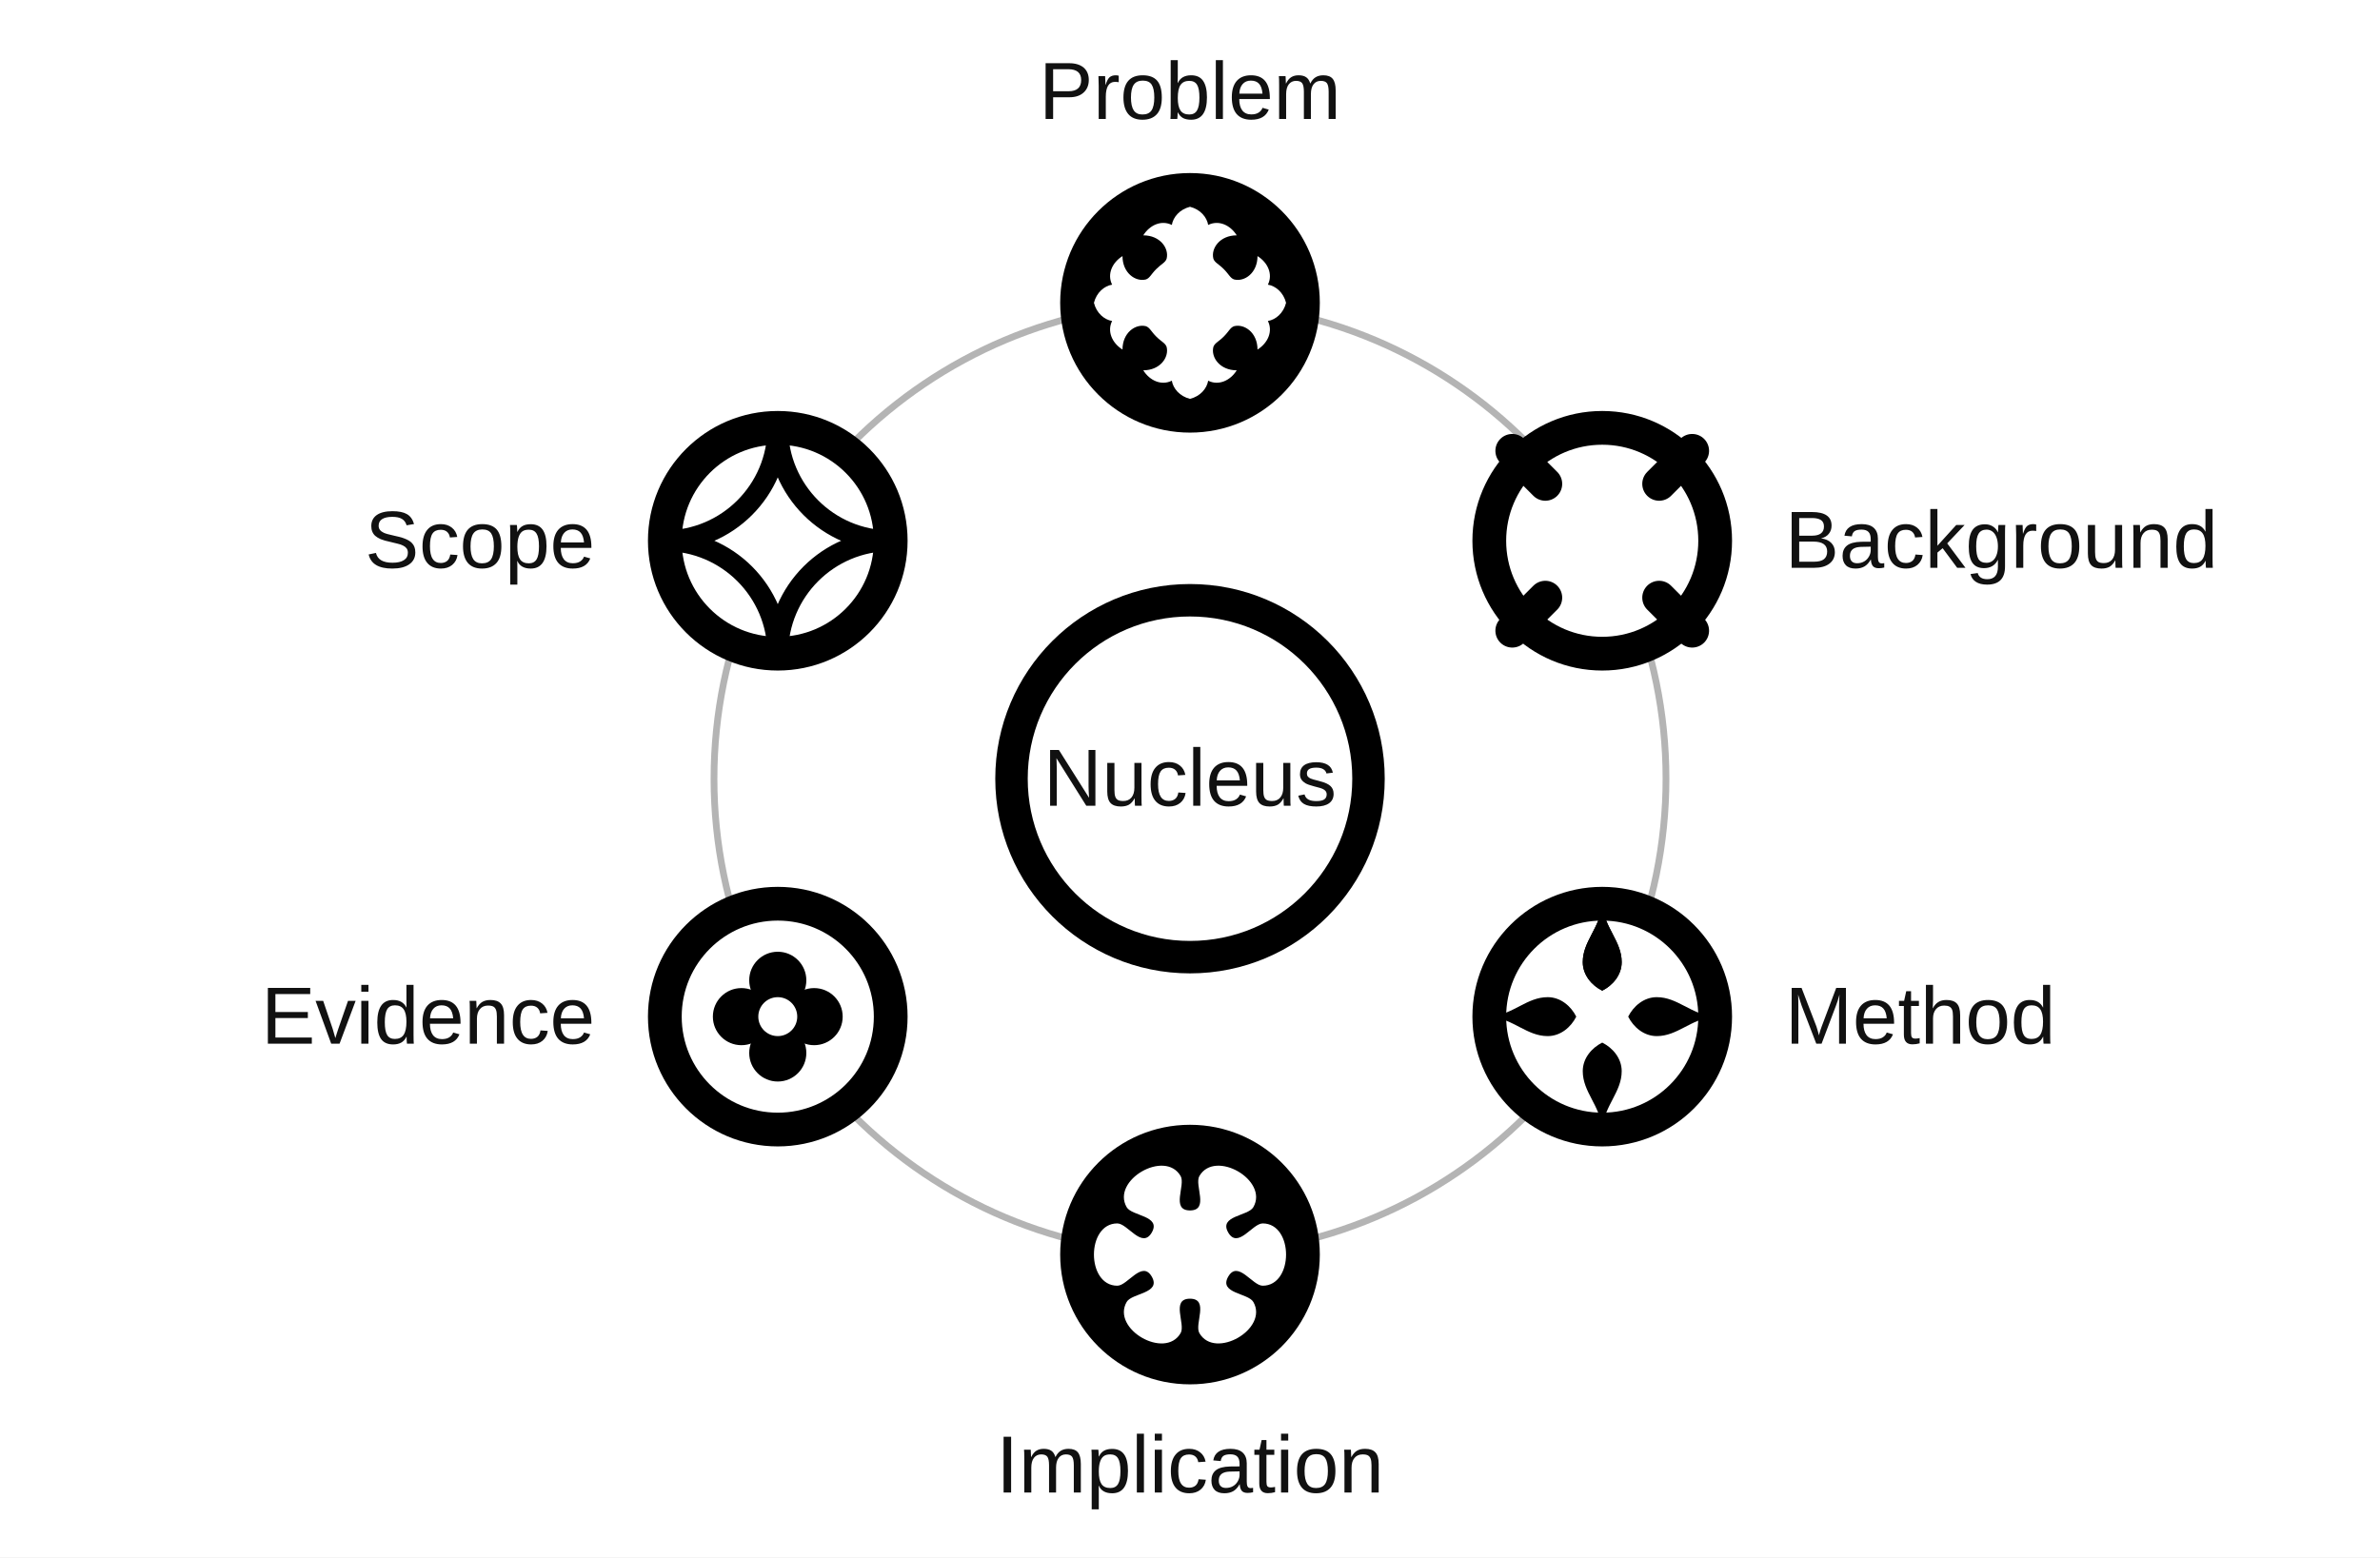
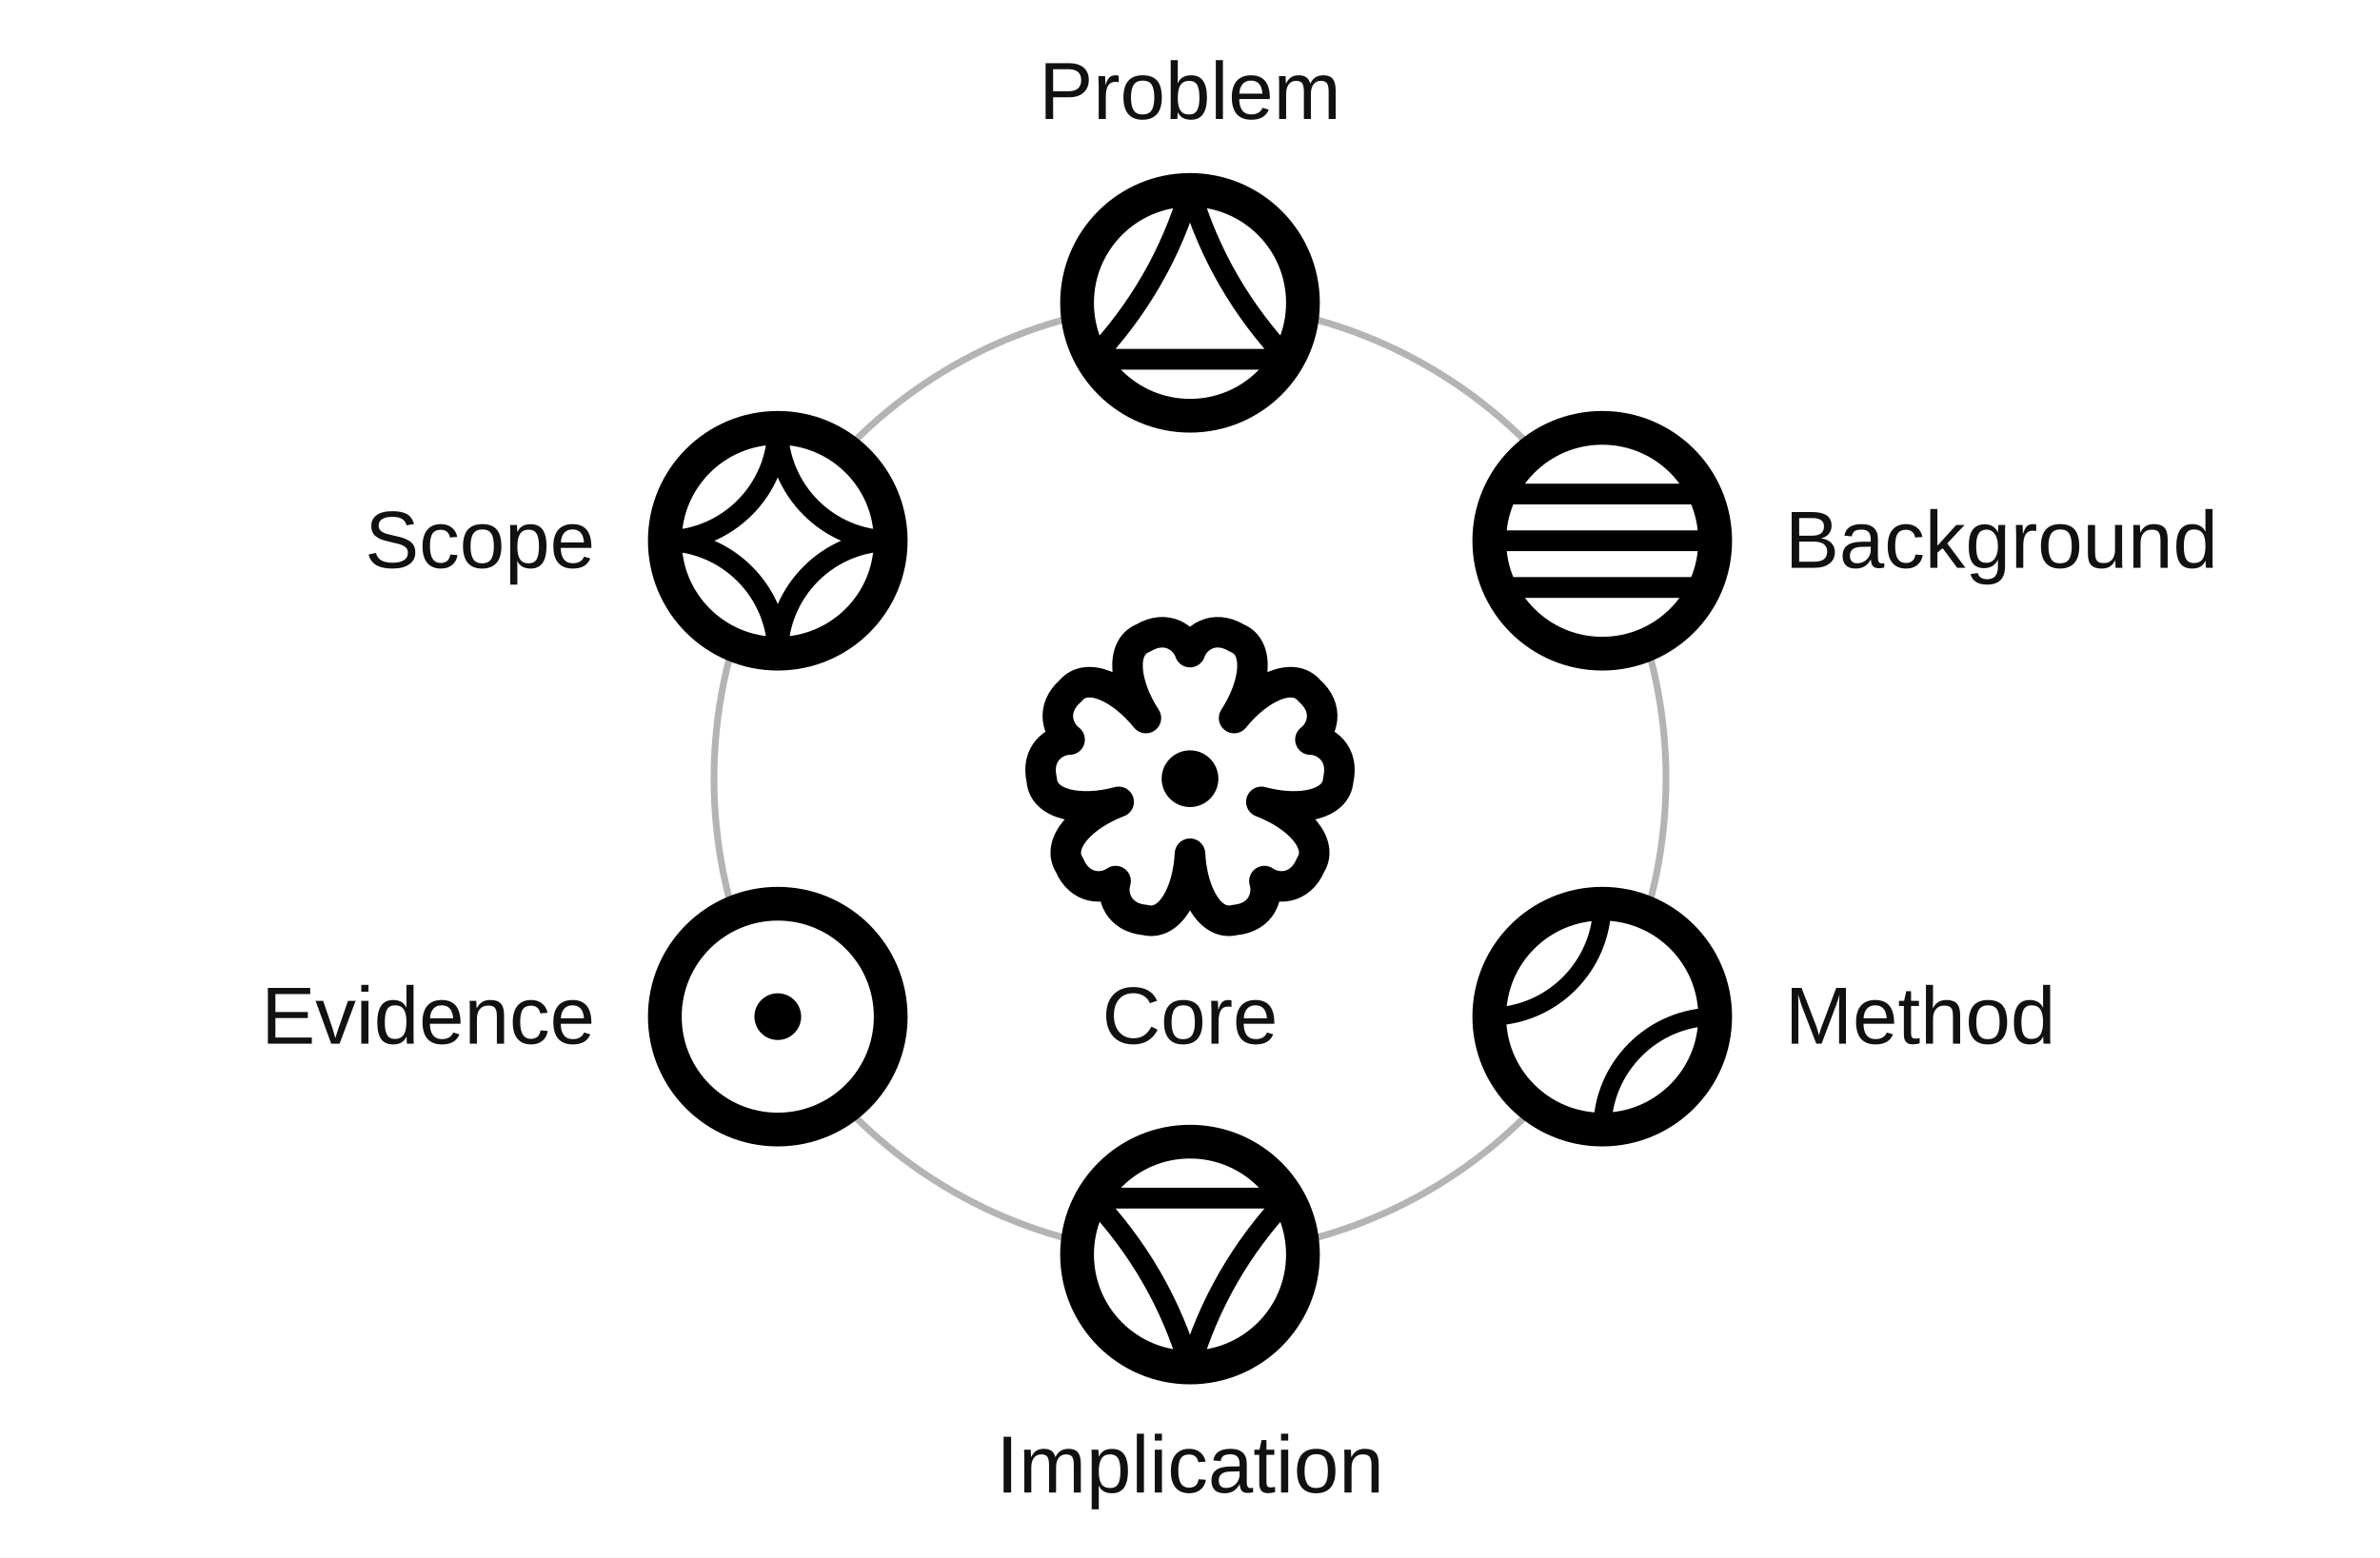
<svg xmlns="http://www.w3.org/2000/svg" viewBox="0 0 440 288" width="440" height="288">
  <defs>
+     <symbol id="core" viewBox="0 0 100 100">
+       <g transform="rotate(180 50 50) translate(50 50) scale(2.8) translate(-50 -50)">
+         <path d="M50.000 43.120 C50.185 39.504 51.859 36.468 54.104 37.036 C56.601 37.256 57.235 39.311 56.824 40.607 C57.930 39.816 60.080 39.784 61.061 42.091 C62.295 44.051 59.925 46.581 56.543 47.874 C60.039 46.932 63.444 47.586 63.597 49.897 C64.160 52.340 62.402 53.577 61.042 53.588 C62.136 54.395 62.831 56.430 60.940 58.076 C59.458 59.855 56.319 58.383 54.044 55.566 C56.020 58.600 56.450 62.040 54.300 62.900 C52.150 64.190 50.430 62.900 50.000 61.610 C49.570 62.900 47.850 64.190 45.700 62.900 C43.550 62.040 43.980 58.600 45.956 55.566 C43.681 58.383 40.542 59.855 39.060 58.076 C37.169 56.430 37.864 54.395 38.958 53.588 C37.598 53.577 35.840 52.340 36.403 49.897 C36.556 47.586 39.961 46.932 43.457 47.874 C40.075 46.581 37.705 44.051 38.939 42.091 C39.920 39.784 42.070 39.816 43.176 40.607 C42.765 39.311 43.399 37.256 45.896 37.036 C48.141 36.468 49.815 39.504 50.000 43.120Z" fill="#fff" stroke="#000" stroke-width="2.8" stroke-linejoin="round" />
+         <circle cx="50" cy="50" r="2.6" fill="#000" />
+       </g>
+     </symbol>
    <symbol id="problem" viewBox="0 0 100 100">
-       <circle cx="50" cy="50" r="50" fill="#000" />
-       <path d="M50 13                C54 14 56.5 17 57 20                C61 18 65.5 20 68 24                C61.5 24 58 29 59 33                C59.5 34.5 61 35 63 37                C65 39 65.5 40.5 67 41                C71 42 76 38.5 76 32                C80 34.5 82 39 80 43                C83 43.5 86 46 87 50                C86 54 83 56.5 80 57                C82 61 80 65.5 76 68                C76 61.5 71 58 67 59                C65.5 59.5 65 61 63 63                C61 65 59.5 65.5 59 67                C58 71 61.5 76 68 76                C65.5 80 61 82 57 80                C56.5 83 54 86 50 87                C46 86 43.5 83 43 80                C39 82 34.5 80 32 76                C38.5 76 42 71 41 67                C40.5 65.5 39 65 37 63                C35 61 34.5 59.5 33 59                C29 58 24 61.5 24 68                C20 65.5 18 61 20 57                C17 56.5 14 54 13 50                C14 46 17 43.5 20 43                C18 39 20 34.5 24 32                C24 38.5 29 42 33 41                C34.5 40.5 35 39 37 37                C39 35 40.5 34.5 41 33                C42 29 38.5 24 32 24                C34.5 20 39 18 43 20                C43.5 17 46 14 50 13Z" fill="#fff" />
+       <circle cx="50" cy="50" r="43.5" fill="#fff" stroke="#000" stroke-width="13" />
+       <path d="M50 6.5                Q39.1 43.5 12.33 71.75                H87.67                Q60.9 43.5 50 6.5Z" fill="none" stroke="#000" stroke-width="8" stroke-linejoin="round" />
    </symbol>
    <symbol id="background" viewBox="0 0 100 100">
      <circle cx="50" cy="50" r="43.5" fill="#fff" stroke="#000" stroke-width="13" />
-       <path d="M50 1V19 M99 50H81 M50 99V81 M1 50H19" transform="rotate(45 50 50)" fill="none" stroke="#000" stroke-width="13" stroke-linecap="round" />
+       <path d="M10.4 32H89.6 M6.5 50H93.5 M10.4 68H89.6" fill="none" stroke="#000" stroke-width="8" stroke-linecap="round" />
    </symbol>
    <symbol id="method" viewBox="0 0 100 100">
      <circle cx="50" cy="50" r="43.5" fill="#fff" stroke="#000" stroke-width="13" />
-       <path id="leaf" d="M50 7                        C49 16 42.5 21 42.5 29                        C42.5 34 46 38 50 40                        C54 38 57.5 34 57.5 29                        C57.5 21 51 16 50 7Z" />
-       <g fill="#000">
-         <use href="#leaf" />
-         <use href="#leaf" transform="rotate(90 50 50)" />
-         <use href="#leaf" transform="rotate(180 50 50)" />
-         <use href="#leaf" transform="rotate(270 50 50)" />
-       </g>
+       <path d="M50 6.5 A43.5 43.5 0 0 1 6.5 50 M50 93.5 A43.5 43.5 0 0 1 93.5 50" fill="none" stroke="#000" stroke-width="7" stroke-linecap="round" stroke-linejoin="round" />
    </symbol>
    <symbol id="implication" viewBox="0 0 100 100">
-       <circle cx="50" cy="50" r="50" fill="#000" />
-       <path d="M64.72 41.5                C68.5 48 74 38 78 38                C90 38 90 62 78 62                C74 62 68.5 52 64.72 58.5                C60.98 65.02 72.39 64.78 74.39 68.25                C80.39 78.64 59.61 90.64 53.61 80.25                C51.61 76.78 57.52 67.02 50 67                C42.48 67.02 48.39 76.78 46.39 80.25                C40.39 90.64 19.61 78.64 25.61 68.25                C27.61 64.78 39.02 65.02 35.28 58.5                C31.5 52 26 62 22 62                C10 62 10 38 22 38                C26 38 31.5 48 35.28 41.5                C39.02 34.98 27.61 35.22 25.61 31.75                C19.61 21.36 40.39 9.36 46.39 19.75                C48.39 23.22 42.48 32.98 50 33                C57.52 32.98 51.61 23.22 53.61 19.75                C59.61 9.36 80.39 21.36 74.39 31.75                C72.39 35.22 60.98 34.98 64.72 41.5Z" fill="#fff" />
+       <circle cx="50" cy="50" r="43.5" fill="#fff" stroke="#000" stroke-width="13" />
+       <path d="M50 6.5                Q39.1 43.5 12.33 71.75                H87.67                Q60.9 43.5 50 6.5Z" transform="rotate(180 50 50)" fill="none" stroke="#000" stroke-width="8" stroke-linejoin="round" />
    </symbol>
    <symbol id="evidence" viewBox="0 0 100 100">
      <circle cx="50" cy="50" r="43.5" fill="#fff" stroke="#000" stroke-width="13" />
-       <g fill="#000">
-         <circle cx="50" cy="36" r="11" />
-         <circle cx="64" cy="50" r="11" />
-         <circle cx="50" cy="64" r="11" />
-         <circle cx="36" cy="50" r="11" />
-       </g>
-       <circle cx="50" cy="50" r="7.5" fill="#fff" />
+       <circle cx="50" cy="50" r="9" fill="#000" />
    </symbol>
    <symbol id="scope" viewBox="0 0 100 100">
      <circle cx="50" cy="50" r="43.5" fill="#fff" stroke="#000" stroke-width="13" />
      <path d="M50 6.5                A43.5 43.5 0 0 0 93.5 50                A43.5 43.5 0 0 0 50 93.5                A43.5 43.5 0 0 0 6.5 50                A43.5 43.5 0 0 0 50 6.5Z" fill="none" stroke="#000" stroke-width="8" stroke-linejoin="round" />
    </symbol>
  </defs>
  <rect width="440" height="288" fill="#fff" />
  <circle cx="220" cy="144" r="88" fill="none" stroke="#b4b4b4" stroke-width="1.25" />
-   <circle cx="220" cy="144" r="33" fill="#fff" stroke="#000" stroke-width="6" />
+   <use href="#core" x="184" y="108" width="72" height="72" />
  <use href="#problem" x="196" y="32" width="48" height="48" />
  <use href="#background" x="272.21" y="76" width="48" height="48" />
  <use href="#method" x="272.21" y="164" width="48" height="48" />
  <use href="#implication" x="196" y="208" width="48" height="48" />
  <use href="#evidence" x="119.79" y="164" width="48" height="48" />
  <use href="#scope" x="119.79" y="76" width="48" height="48" />
  <g font-family="Arial, Helvetica, sans-serif" font-size="15" fill="#111" text-anchor="middle">
-     <text x="220" y="149">Nucleus</text>
+     <text x="220" y="193">Core</text>
    <text x="220" y="22">Problem</text>
    <text x="330" y="105" text-anchor="start">Background</text>
    <text x="330" y="193" text-anchor="start">Method</text>
    <text x="220" y="276">Implication</text>
    <text x="110" y="193" text-anchor="end">Evidence</text>
    <text x="110" y="105" text-anchor="end">Scope</text>
  </g>
</svg>
